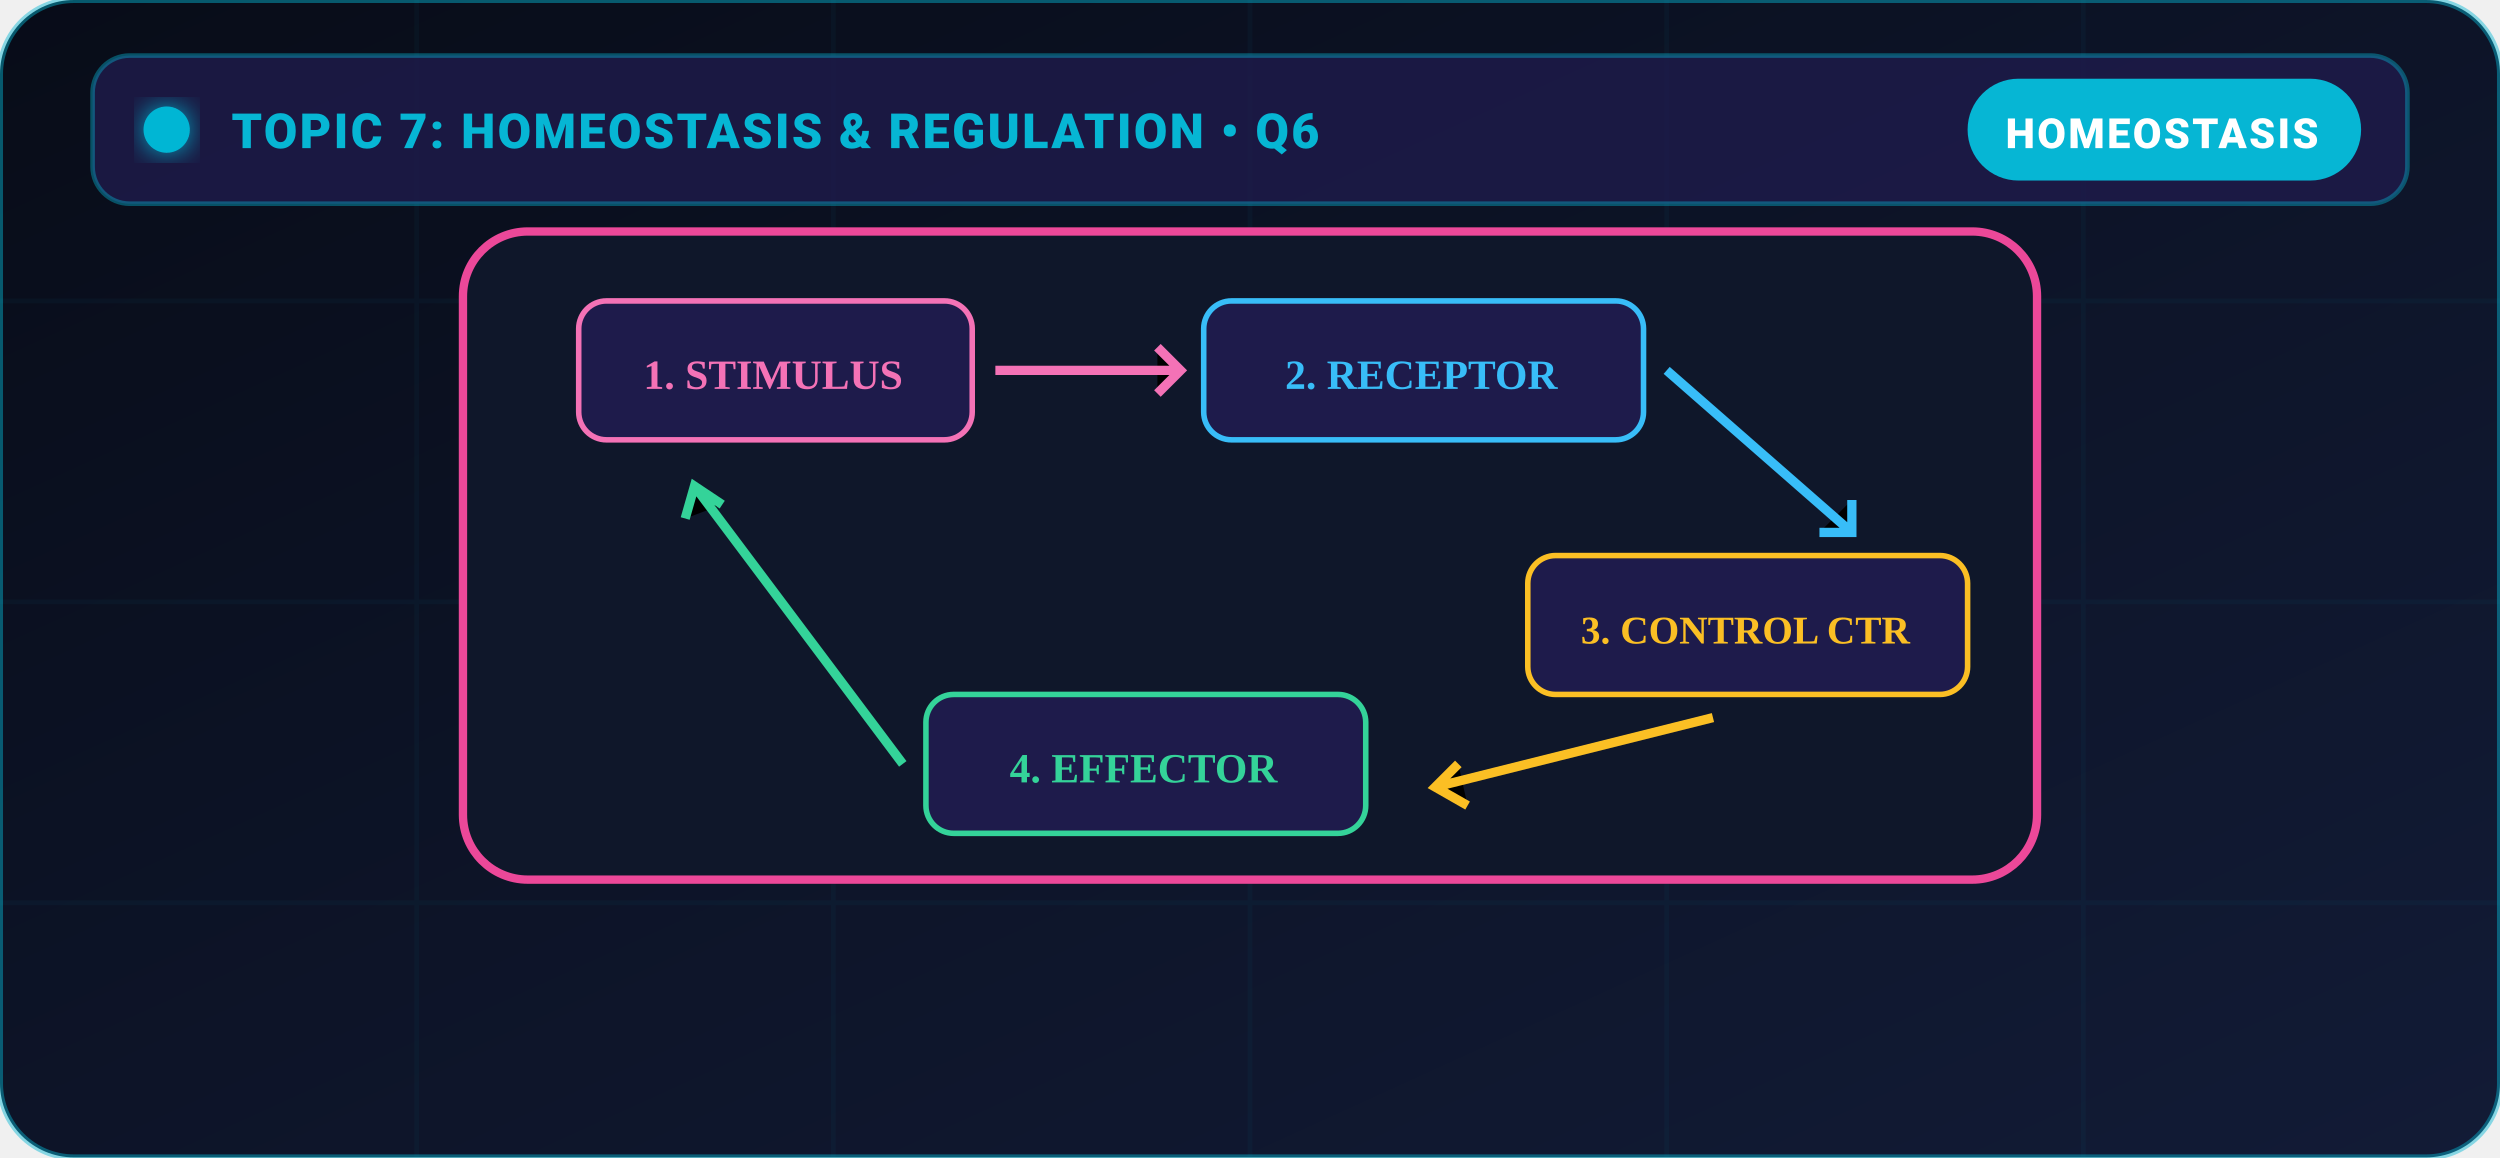
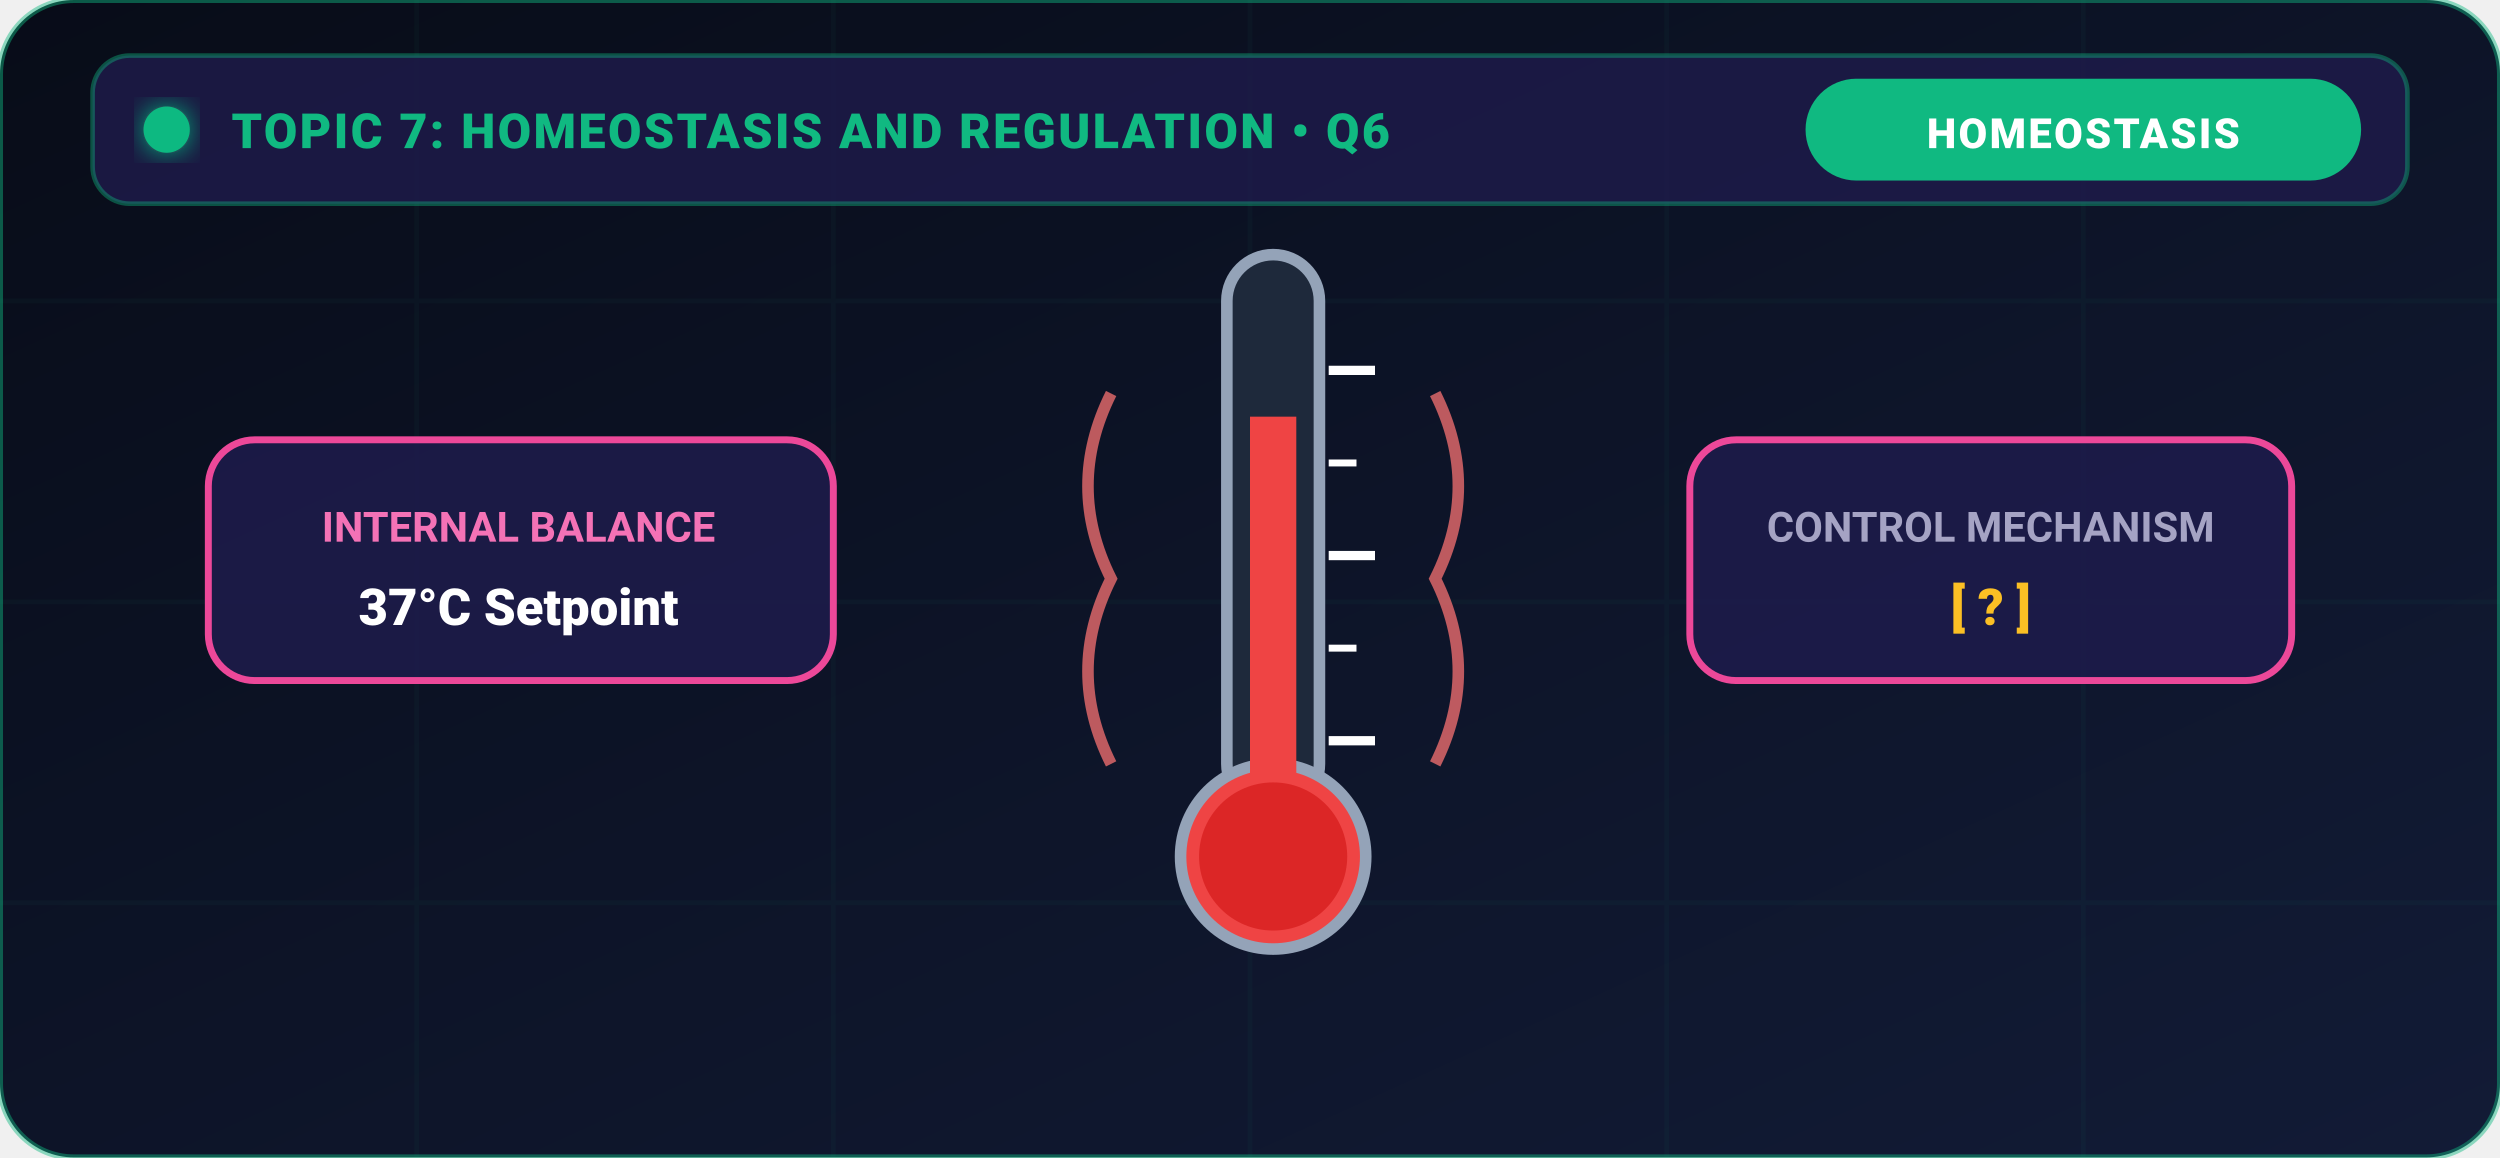
<svg xmlns="http://www.w3.org/2000/svg" viewBox="0 0 540 250" width="100%" height="100%">
  <defs>
    <linearGradient id="bg_t7_6" x1="0%" y1="0%" x2="100%" y2="100%">
      <stop offset="0%" stop-color="#080c18" />
      <stop offset="50%" stop-color="#0d1428" />
      <stop offset="100%" stop-color="#121b36" />
    </linearGradient>
    <filter id="glow_t7_6" x="-20%" y="-20%" width="140%" height="140%">
      <feGaussianBlur stdDeviation="3" result="blur" />
      <feComposite in="SourceGraphic" in2="blur" operator="over" />
    </filter>
  </defs>
-   <rect width="540" height="250" rx="16" fill="url(#bg_t7_6)" stroke="#06b6d4" stroke-width="1.3" stroke-opacity="0.45" />
-   <g opacity="0.04" stroke="#06b6d4" stroke-width="1">
+   <rect width="540" height="250" rx="16" fill="url(#bg_t7_6)" stroke="#10b981" stroke-width="1.3" stroke-opacity="0.45" />
+   <g opacity="0.04" stroke="#10b981" stroke-width="1">
    <line x1="90" y1="0" x2="90" y2="250" />
    <line x1="180" y1="0" x2="180" y2="250" />
    <line x1="270" y1="0" x2="270" y2="250" />
    <line x1="360" y1="0" x2="360" y2="250" />
    <line x1="450" y1="0" x2="450" y2="250" />
    <line x1="0" y1="65" x2="540" y2="65" />
    <line x1="0" y1="130" x2="540" y2="130" />
    <line x1="0" y1="195" x2="540" y2="195" />
  </g>
-   <rect x="20" y="12" width="500" height="32" rx="8" fill="#1e1b4b" fill-opacity="0.8" stroke="#06b6d4" stroke-width="1" stroke-opacity="0.4" />
-   <circle cx="36" cy="28" r="5" fill="#06b6d4" filter="url(#glow_t7_6)" />
-   <text x="50" y="32" fill="#06b6d4" font-family="'Segoe UI', Roboto, sans-serif" font-size="10.5" font-weight="900" letter-spacing="0.5">TOPIC 7: HOMEOSTASIS &amp; REGULATION • Q6</text>
-   <rect x="425" y="17" width="85" height="22" rx="11" fill="#06b6d4" />
-   <text x="467" y="32" fill="#ffffff" font-family="'Segoe UI', Roboto, sans-serif" font-size="9" font-weight="900" text-anchor="middle" letter-spacing="0.5">HOMEOSTASIS</text>
-   <g transform="translate(100, 50)">
-     <rect x="0" y="0" width="340" height="140" rx="14" fill="#0f172a" stroke="#ec4899" stroke-width="1.8" />
-     <rect x="25" y="15" width="85" height="30" rx="6" fill="#1e1b4b" stroke="#f472b6" stroke-width="1.2" />
-     <text x="67" y="34" fill="#f472b6" font-size="9" font-weight="bold" text-anchor="middle">1. STIMULUS</text>
-     <path d="M 115 30 L 155 30 M 150 25 L 155 30 L 150 35" stroke="#f472b6" stroke-width="2" />
-     <rect x="160" y="15" width="95" height="30" rx="6" fill="#1e1b4b" stroke="#38bdf8" stroke-width="1.2" />
-     <text x="207" y="34" fill="#38bdf8" font-size="9" font-weight="bold" text-anchor="middle">2. RECEPTOR</text>
-     <path d="M 260 30 L 300 65 M 300 58 L 300 65 L 293 65" stroke="#38bdf8" stroke-width="2" />
-     <rect x="230" y="70" width="95" height="30" rx="6" fill="#1e1b4b" stroke="#fbbf24" stroke-width="1.2" />
-     <text x="277" y="89" fill="#fbbf24" font-size="8.5" font-weight="bold" text-anchor="middle">3. CONTROL CTR</text>
-     <path d="M 270 105 L 210 120 M 215 115 L 210 120 L 217 124" stroke="#fbbf24" stroke-width="2" />
-     <rect x="100" y="100" width="95" height="30" rx="6" fill="#1e1b4b" stroke="#34d399" stroke-width="1.2" />
-     <text x="147" y="119" fill="#34d399" font-size="9" font-weight="bold" text-anchor="middle">4. EFFECTOR</text>
-     <path d="M 95 115 L 50 55 M 48 62 L 50 55 L 56 59" stroke="#34d399" stroke-width="2" />
+   <rect x="20" y="12" width="500" height="32" rx="8" fill="#1e1b4b" fill-opacity="0.8" stroke="#10b981" stroke-width="1" stroke-opacity="0.4" />
+   <circle cx="36" cy="28" r="5" fill="#10b981" filter="url(#glow_t7_6)" />
+   <text x="50" y="32" fill="#10b981" font-family="'Segoe UI', Roboto, sans-serif" font-size="10.5" font-weight="900" letter-spacing="0.5">TOPIC 7: HOMEOSTASIS AND REGULATION • Q6</text>
+   <rect x="390" y="17" width="120" height="22" rx="11" fill="#10b981" />
+   <text x="450" y="32" fill="#ffffff" font-family="'Segoe UI', Roboto, sans-serif" font-size="9" font-weight="900" text-anchor="middle" letter-spacing="0.5">HOMEOSTASIS</text>
+   <g transform="translate(225, 45)">
+     <rect x="40" y="10" width="20" height="120" rx="10" fill="#1e293b" stroke="#94a3b8" stroke-width="2.5" />
+     <circle cx="50" cy="140" r="20" fill="#ef4444" stroke="#94a3b8" stroke-width="2.5" />
+     <rect x="45" y="45" width="10" height="85" fill="#ef4444" />
+     <circle cx="50" cy="140" r="16" fill="#dc2626" />
+     <line x1="62" y1="35" x2="72" y2="35" stroke="#ffffff" stroke-width="2" />
+     <line x1="62" y1="55" x2="68" y2="55" stroke="#ffffff" stroke-width="1.5" />
+     <line x1="62" y1="75" x2="72" y2="75" stroke="#ffffff" stroke-width="2" />
+     <line x1="62" y1="95" x2="68" y2="95" stroke="#ffffff" stroke-width="1.5" />
+     <line x1="62" y1="115" x2="72" y2="115" stroke="#ffffff" stroke-width="2" />
+     <path d="M 15 40 Q 5 60 15 80 Q 5 100 15 120" fill="none" stroke="#f87171" stroke-width="2.5" opacity="0.75" />
+     <path d="M 85 40 Q 95 60 85 80 Q 95 100 85 120" fill="none" stroke="#f87171" stroke-width="2.5" opacity="0.75" />
+   </g>
+   <g transform="translate(45, 95)">
+     <rect x="0" y="0" width="135" height="52" rx="10" fill="#1e1b4b" fill-opacity="0.85" stroke="#ec4899" stroke-width="1.5" />
+     <text x="67" y="22" fill="#f472b6" font-family="'Segoe UI', Roboto, sans-serif" font-size="9" font-weight="bold" text-anchor="middle">INTERNAL BALANCE</text>
+     <text x="67" y="40" fill="#ffffff" font-family="'Segoe UI', Roboto, sans-serif" font-size="11" font-weight="900" text-anchor="middle">37°C Setpoint</text>
+   </g>
+   <g transform="translate(365, 95)">
+     <rect x="0" y="0" width="130" height="52" rx="10" fill="#1e1b4b" fill-opacity="0.85" stroke="#ec4899" stroke-width="1.5" />
+     <text x="65" y="22" fill="#a5a3c4" font-family="'Segoe UI', Roboto, sans-serif" font-size="9" font-weight="bold" text-anchor="middle">CONTROL MECHANISM</text>
+     <text x="65" y="40" fill="#fbbf24" font-family="'Segoe UI', Roboto, sans-serif" font-size="11" font-weight="900" text-anchor="middle">[ ? ]</text>
  </g>
</svg>
